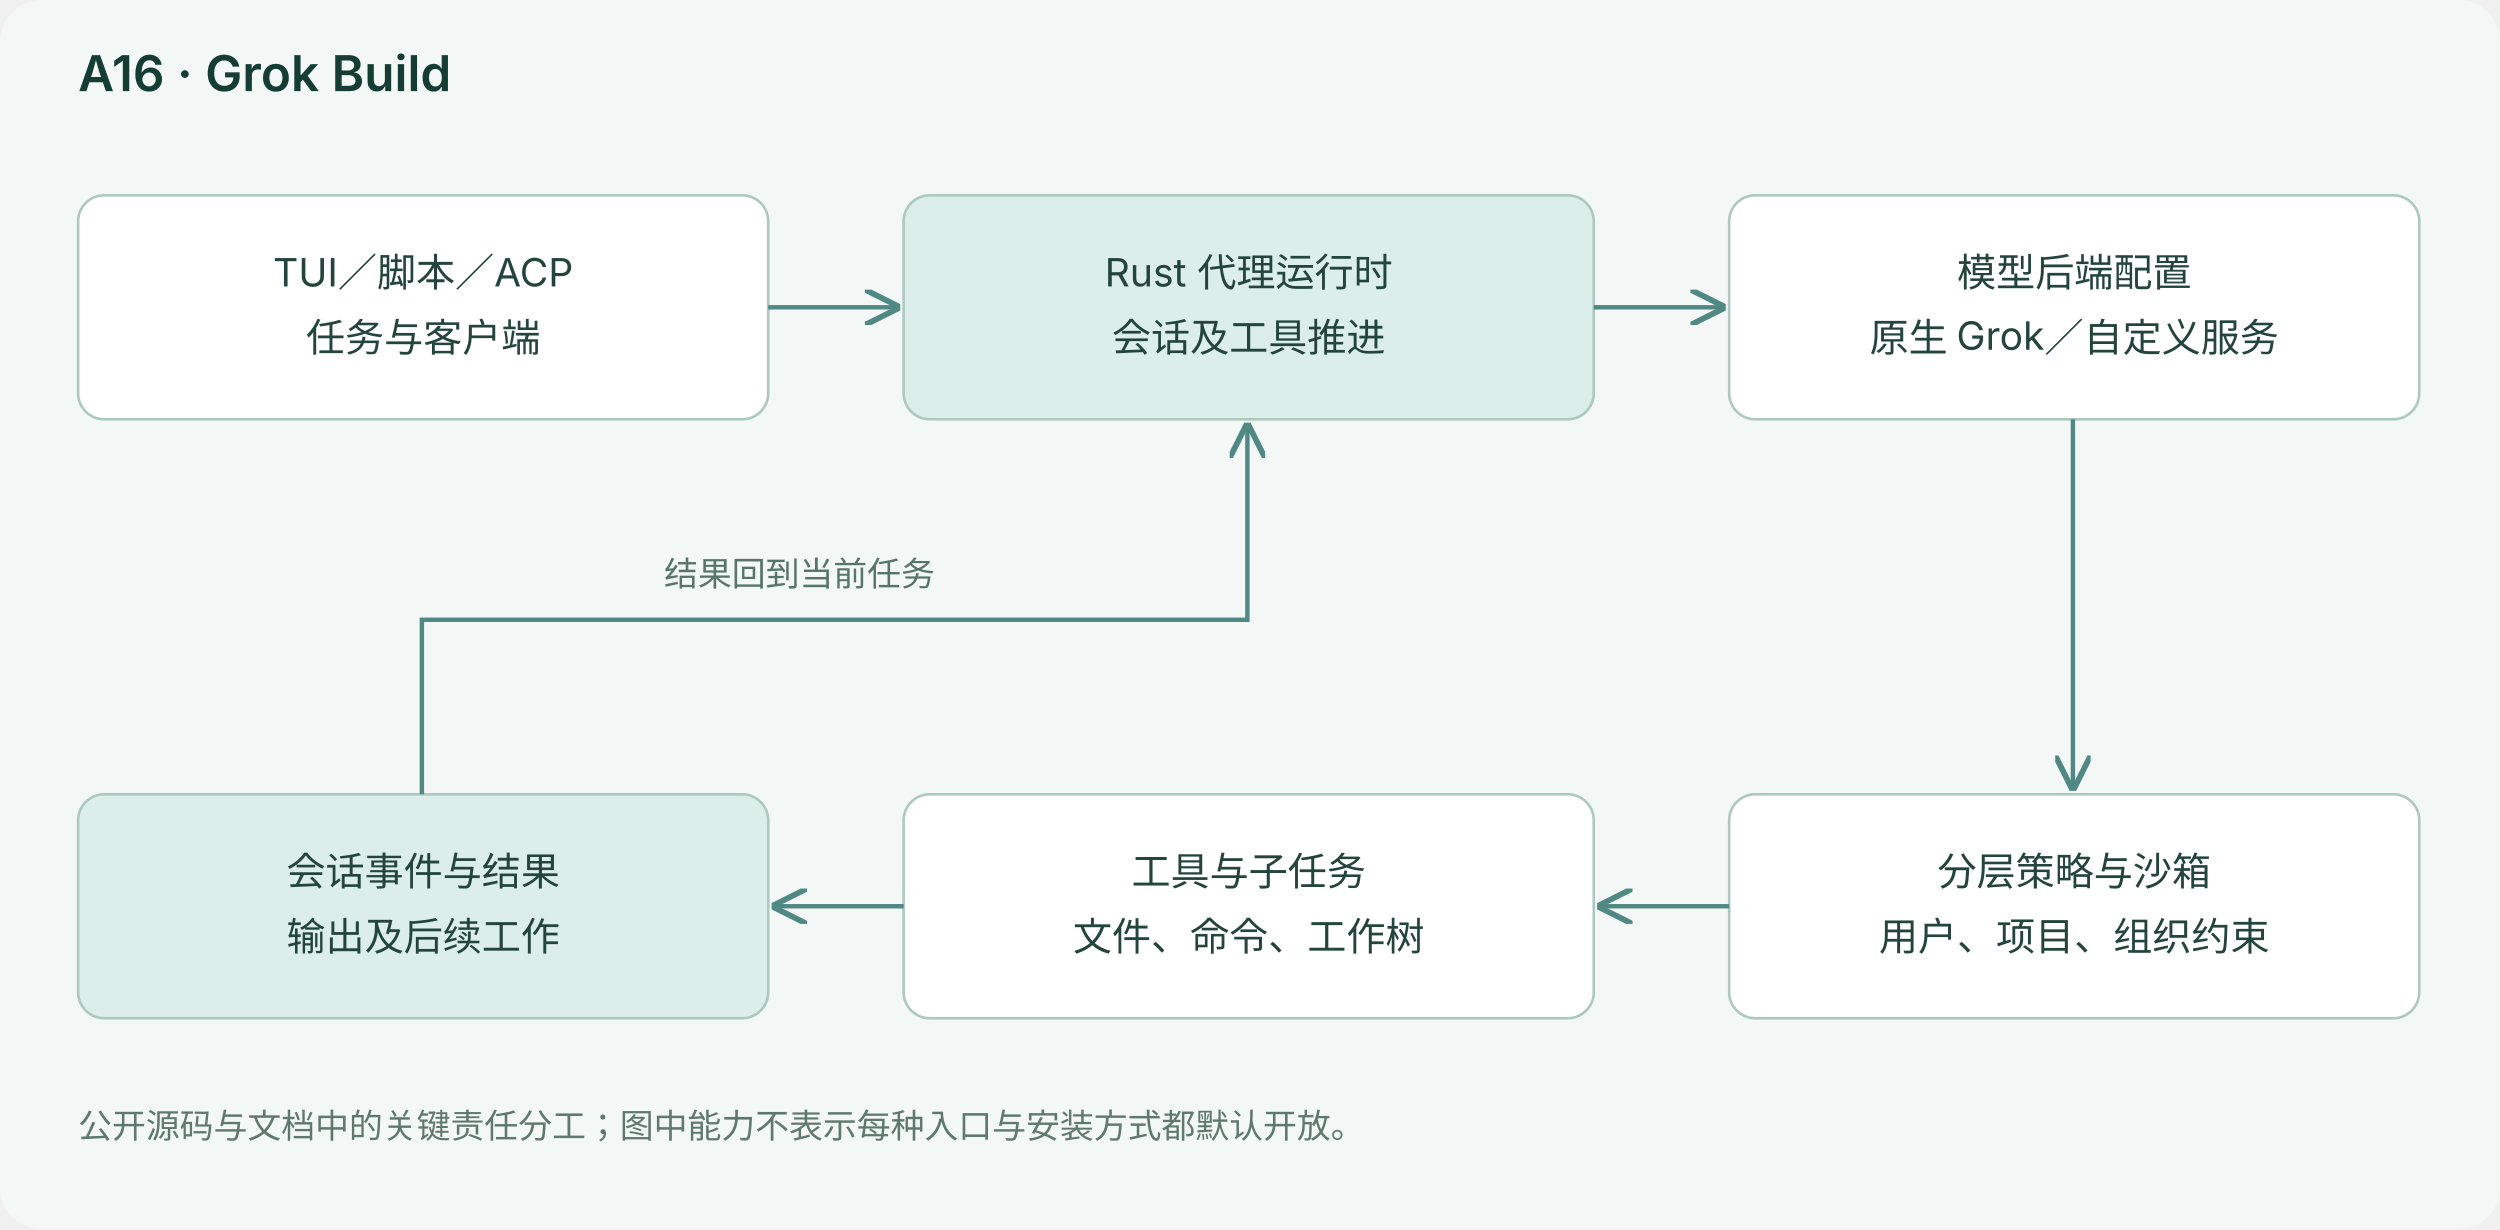
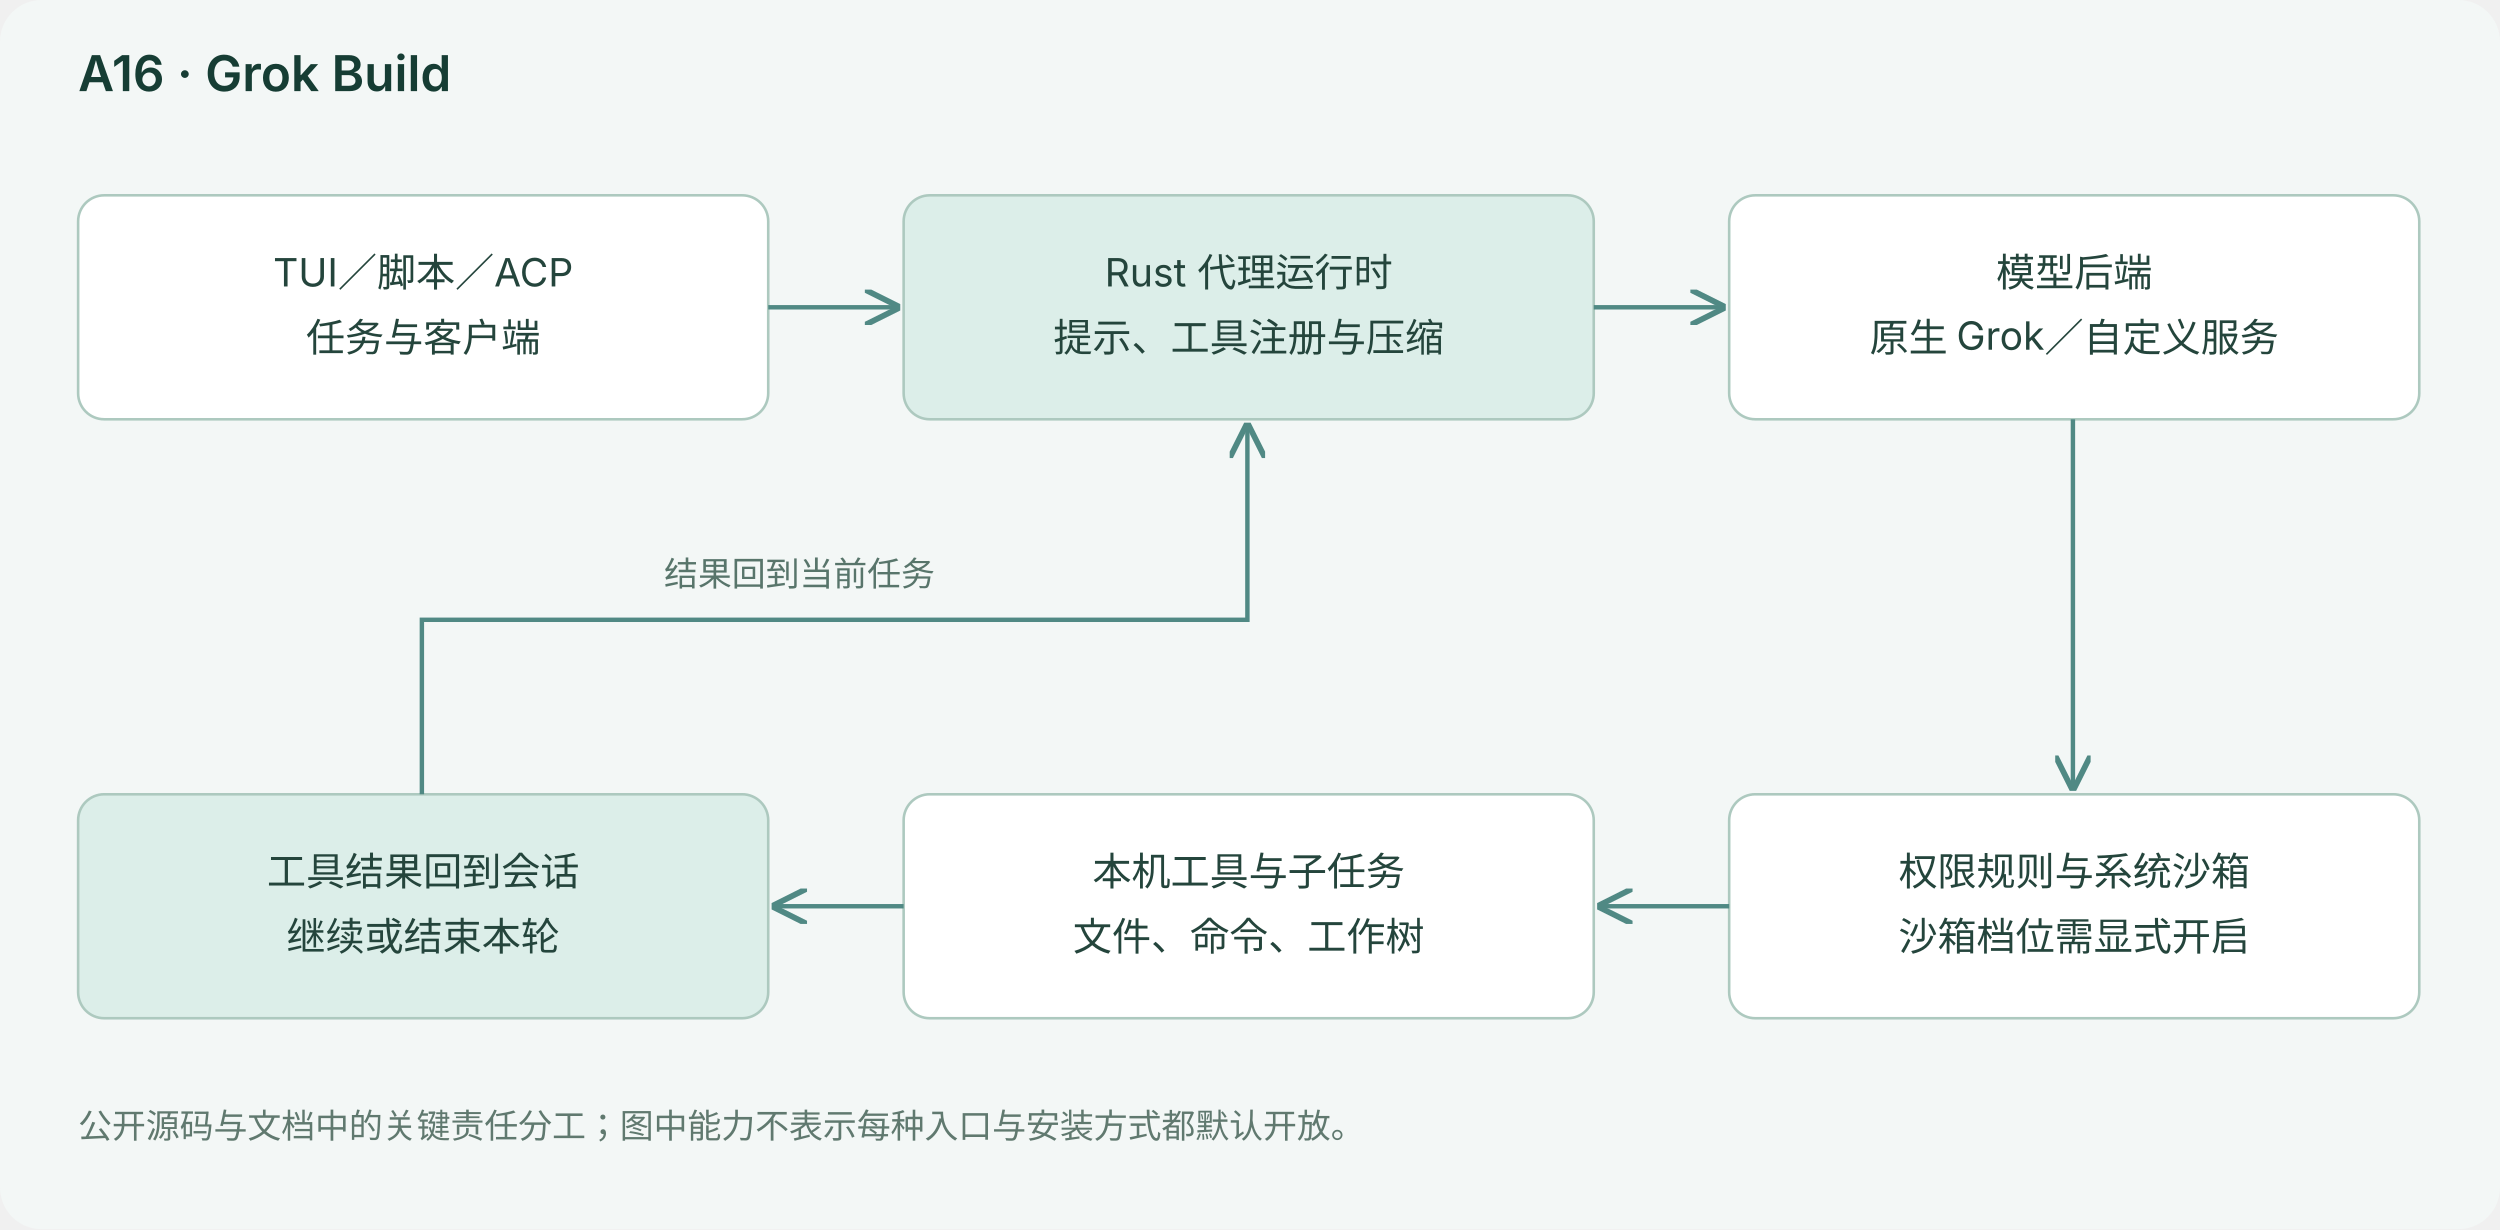
<svg xmlns="http://www.w3.org/2000/svg" viewBox="0 0 960 472" role="img" aria-label="A16 Grok Build 架构示意">
  <defs>
    <marker id="arrow" markerWidth="8" markerHeight="8" refX="7" refY="4" orient="auto">
      <path d="M0 0 L8 4 L0 8" fill="none" stroke="#508984" stroke-width="1.3" />
    </marker>
  </defs>
  <style>text{font-family:system-ui,-apple-system,'PingFang SC','Microsoft YaHei',sans-serif}</style>
  <rect width="960" height="472" rx="16" fill="#f3f7f6" />
  <text x="30" y="35" font-size="19" font-weight="600" fill="#163d34">A16 · Grok Build</text>
  <rect x="30" y="75" width="265" height="86" rx="10" fill="#ffffff" stroke="#adc9bf" />
  <text x="162.5" y="110" text-anchor="middle" font-size="15" fill="#24453c">TUI／脚本／ACP</text>
  <text x="162.5" y="135" text-anchor="middle" font-size="15" fill="#24453c">任务与客户端</text>
  <rect x="347" y="75" width="265" height="86" rx="10" fill="#dceee9" stroke="#adc9bf" />
  <text x="479.5" y="110" text-anchor="middle" font-size="15" fill="#24453c">Rust 代理运行时</text>
-   <text x="479.5" y="135" text-anchor="middle" font-size="15" fill="#24453c">会话及工具推进</text>
+   <text x="479.5" y="135" text-anchor="middle" font-size="15" fill="#24453c">提示、工具注册与压缩</text>
  <rect x="664" y="75" width="265" height="86" rx="10" fill="#ffffff" stroke="#adc9bf" />
-   <text x="796.5" y="110" text-anchor="middle" font-size="15" fill="#24453c">模型后端配置</text>
+   <text x="796.5" y="110" text-anchor="middle" font-size="15" fill="#24453c">模型后端</text>
  <text x="796.5" y="135" text-anchor="middle" font-size="15" fill="#24453c">原生 Grok／自定义服务</text>
  <rect x="30" y="305" width="265" height="86" rx="10" fill="#dceee9" stroke="#adc9bf" />
-   <text x="162.5" y="340" text-anchor="middle" font-size="15" fill="#24453c">会话事件与结果</text>
-   <text x="162.5" y="365" text-anchor="middle" font-size="15" fill="#24453c">输出及后续工作</text>
+   <text x="162.5" y="340" text-anchor="middle" font-size="15" fill="#24453c">工具结果回到会话</text>
+   <text x="162.5" y="365" text-anchor="middle" font-size="15" fill="#24453c">继续或结束本轮</text>
  <rect x="347" y="305" width="265" height="86" rx="10" fill="#ffffff" stroke="#adc9bf" />
-   <text x="479.5" y="340" text-anchor="middle" font-size="15" fill="#24453c">工具与子任务</text>
+   <text x="479.5" y="340" text-anchor="middle" font-size="15" fill="#24453c">本机工具与子任务</text>
  <text x="479.5" y="365" text-anchor="middle" font-size="15" fill="#24453c">文件、命令、工作树</text>
  <rect x="664" y="305" width="265" height="86" rx="10" fill="#ffffff" stroke="#adc9bf" />
-   <text x="796.5" y="340" text-anchor="middle" font-size="15" fill="#24453c">分层策略与沙箱</text>
-   <text x="796.5" y="365" text-anchor="middle" font-size="15" fill="#24453c">用户、项目、组织约束</text>
+   <text x="796.5" y="340" text-anchor="middle" font-size="15" fill="#24453c">权限规则与系统沙箱</text>
+   <text x="796.5" y="365" text-anchor="middle" font-size="15" fill="#24453c">沙箱档位需显式开启</text>
  <path d="M295 118 H344" fill="none" stroke="#508984" stroke-width="1.7" marker-end="url(#arrow)" />
  <path d="M612 118 H661" fill="none" stroke="#508984" stroke-width="1.7" marker-end="url(#arrow)" />
  <path d="M796 161 V302" fill="none" stroke="#508984" stroke-width="1.7" marker-end="url(#arrow)" />
  <path d="M664 348 H615" fill="none" stroke="#508984" stroke-width="1.7" marker-end="url(#arrow)" />
  <path d="M347 348 H298" fill="none" stroke="#508984" stroke-width="1.7" marker-end="url(#arrow)" />
  <path d="M162 305 V238 H479 V164" fill="none" stroke="#508984" stroke-width="1.7" marker-end="url(#arrow)" />
  <text x="255" y="225" font-size="13" fill="#58756b">结果回到当前任务</text>
  <text x="30" y="437" font-size="13" fill="#60796f">公开源码与文档中的关键责任分工；图中能力不表示每种入口与安装方式都默认开放。</text>
</svg>
